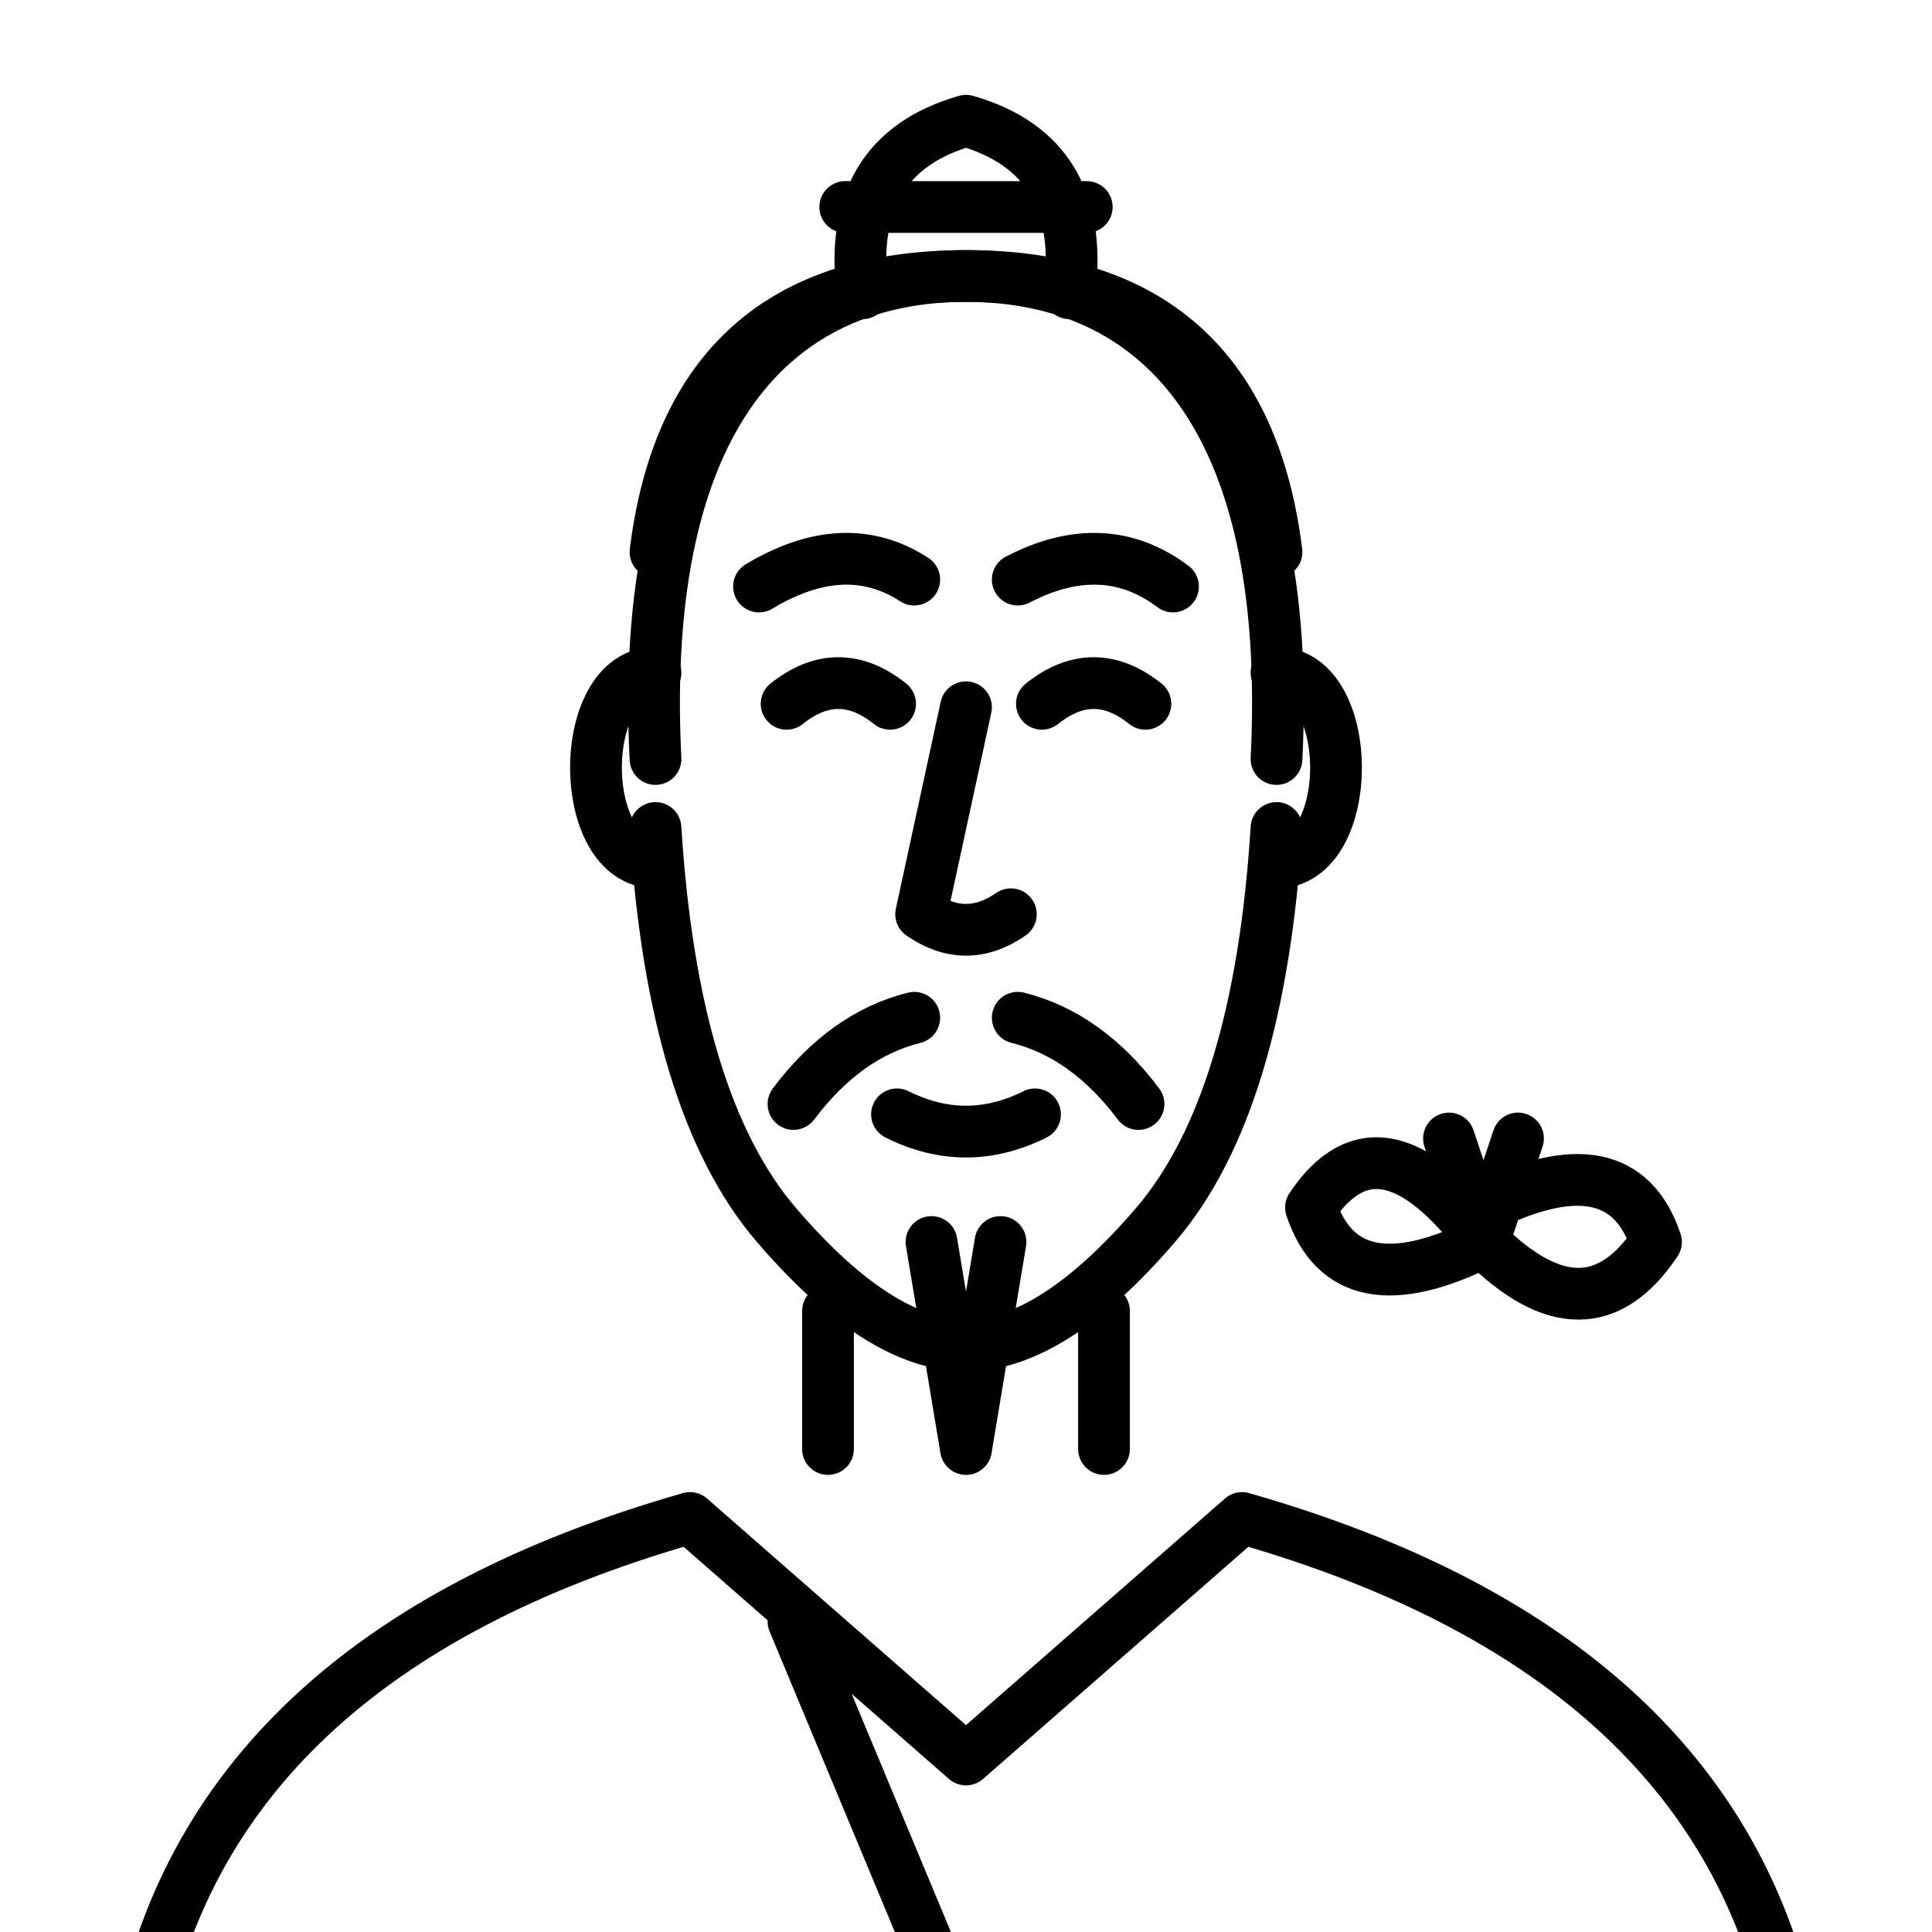
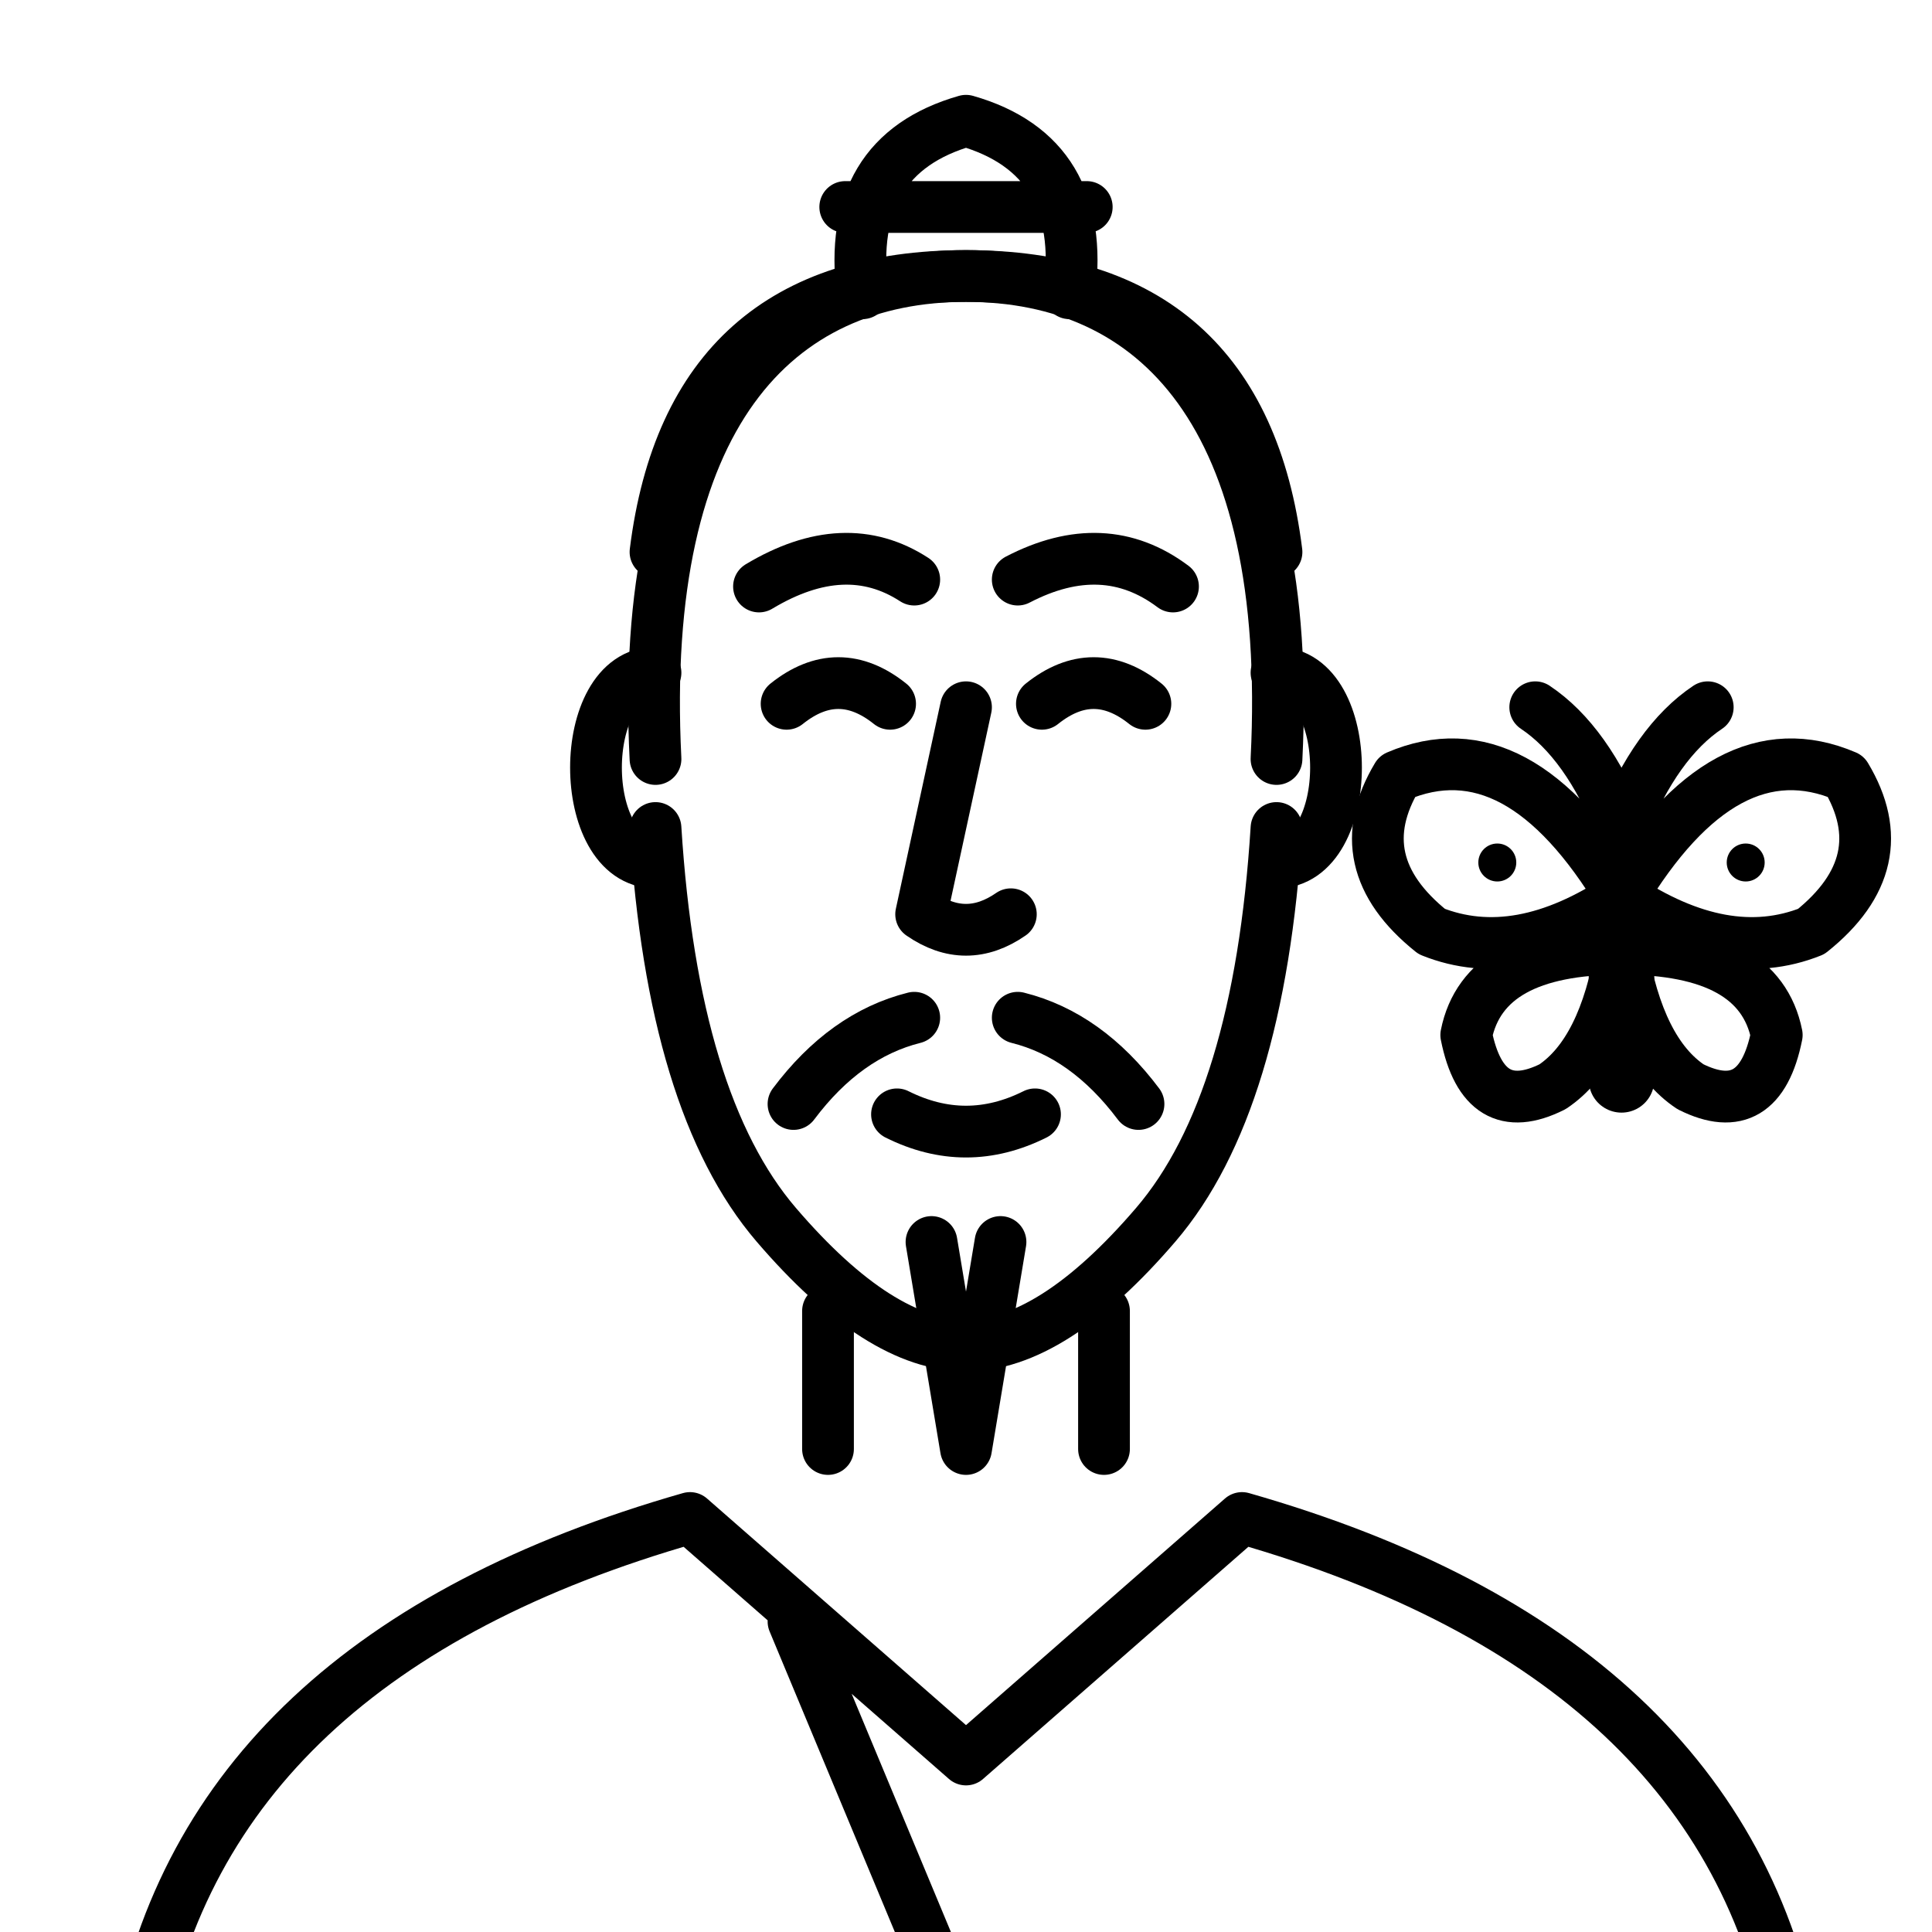
<svg xmlns="http://www.w3.org/2000/svg" viewBox="4 5 56 56" fill="none" stroke="currentColor" stroke-width="1.5" stroke-linecap="round" stroke-linejoin="round">
  <g class="fig">
    <path d="M23 27C22.5 17 26.5 13 32 13S41.5 17 41 27" />
    <path d="M23 21q1-8 9-8q8 0 9 8M29 13.5q-.5-4 3-5q3.5 1 3 5M28.5 11h7" />
    <path d="M23 24.5c-2.3 0-2.3 5.5 0 5.5M41 24.5c2.3 0 2.3 5.5 0 5.5" />
    <path d="M32 25.5l-1.3 6q1.3.9 2.6 0" />
    <path d="M30.5 34.5q-2 .5-3.5 2.5M33.5 34.5q2 .5 3.5 2.5M31 41l1 6l1-6" />
    <path d="M23 29q.5 8 3.5 11.5q3 3.5 5.5 3.5t5.5-3.5q3-3.5 3.5-11.5" />
    <path d="M28 43v4M36 43v4" />
    <path d="M8 64q2-11 16-15l8 7l8-7q14 4 16 15M27 52l5 12" />
-     <path d="M47 41q-3-4-5-1q1 3 5 1q3 3 5 0q-1-3-5-1M47 41l-1-3M47 41l1-3" />
+     <path d="M51 31q-3-5-6.5-3.5q-1.5 2.5 1 4.5q2.5 1 5.5-1M51 31q3-5 6.5-3.5q1.5 2.5-1 4.5q-2.5 1-5.5-1M51 32.5q-4 0-4.5 2.5q.5 2.5 2.5 1.5q1.5-1 2-4M51 32.5q4 0 4.5 2.5q-.5 2.5-2.5 1.5q-1.5-1-2-4M51 29q-1-2.5-2.5-3.5M51 29q1-2.5 2.5-3.5" />
+     <path d="M51 29.3v7" stroke-width="1.9" />
+     <circle cx="47.4" cy="30" r=".55" fill="currentColor" stroke="none" />
+     <circle cx="54.6" cy="30" r=".55" fill="currentColor" stroke="none" />
    <g class="brow l">
      <path d="M26 22q2.5-1.5 4.5-.2" />
    </g>
    <g class="brow r">
      <path d="M33.5 21.8q2.5-1.3 4.5.2" />
    </g>
    <g class="eyes">
      <g class="look">
        <path d="M26.8 25.4q1.5-1.2 3 0" />
        <path d="M34.2 25.4q1.5-1.2 3 0" />
      </g>
    </g>
    <g class="mouth">
      <path class="m-rest" d="M30 37.3q2 1 4 0" />
      <path class="m-smile" opacity="0" d="M29.2 36.9q2.8 2.8 5.6 0" />
      <path class="m-frown" opacity="0" d="M29.7 38.6q2.3-2.4 4.6 0" />
      <path class="m-flat" opacity="0" d="M30.3 37.8h3.4" />
      <ellipse class="m-open" opacity="0" cx="32" cy="38.4" rx="1.3" ry="2" />
    </g>
  </g>
</svg>
